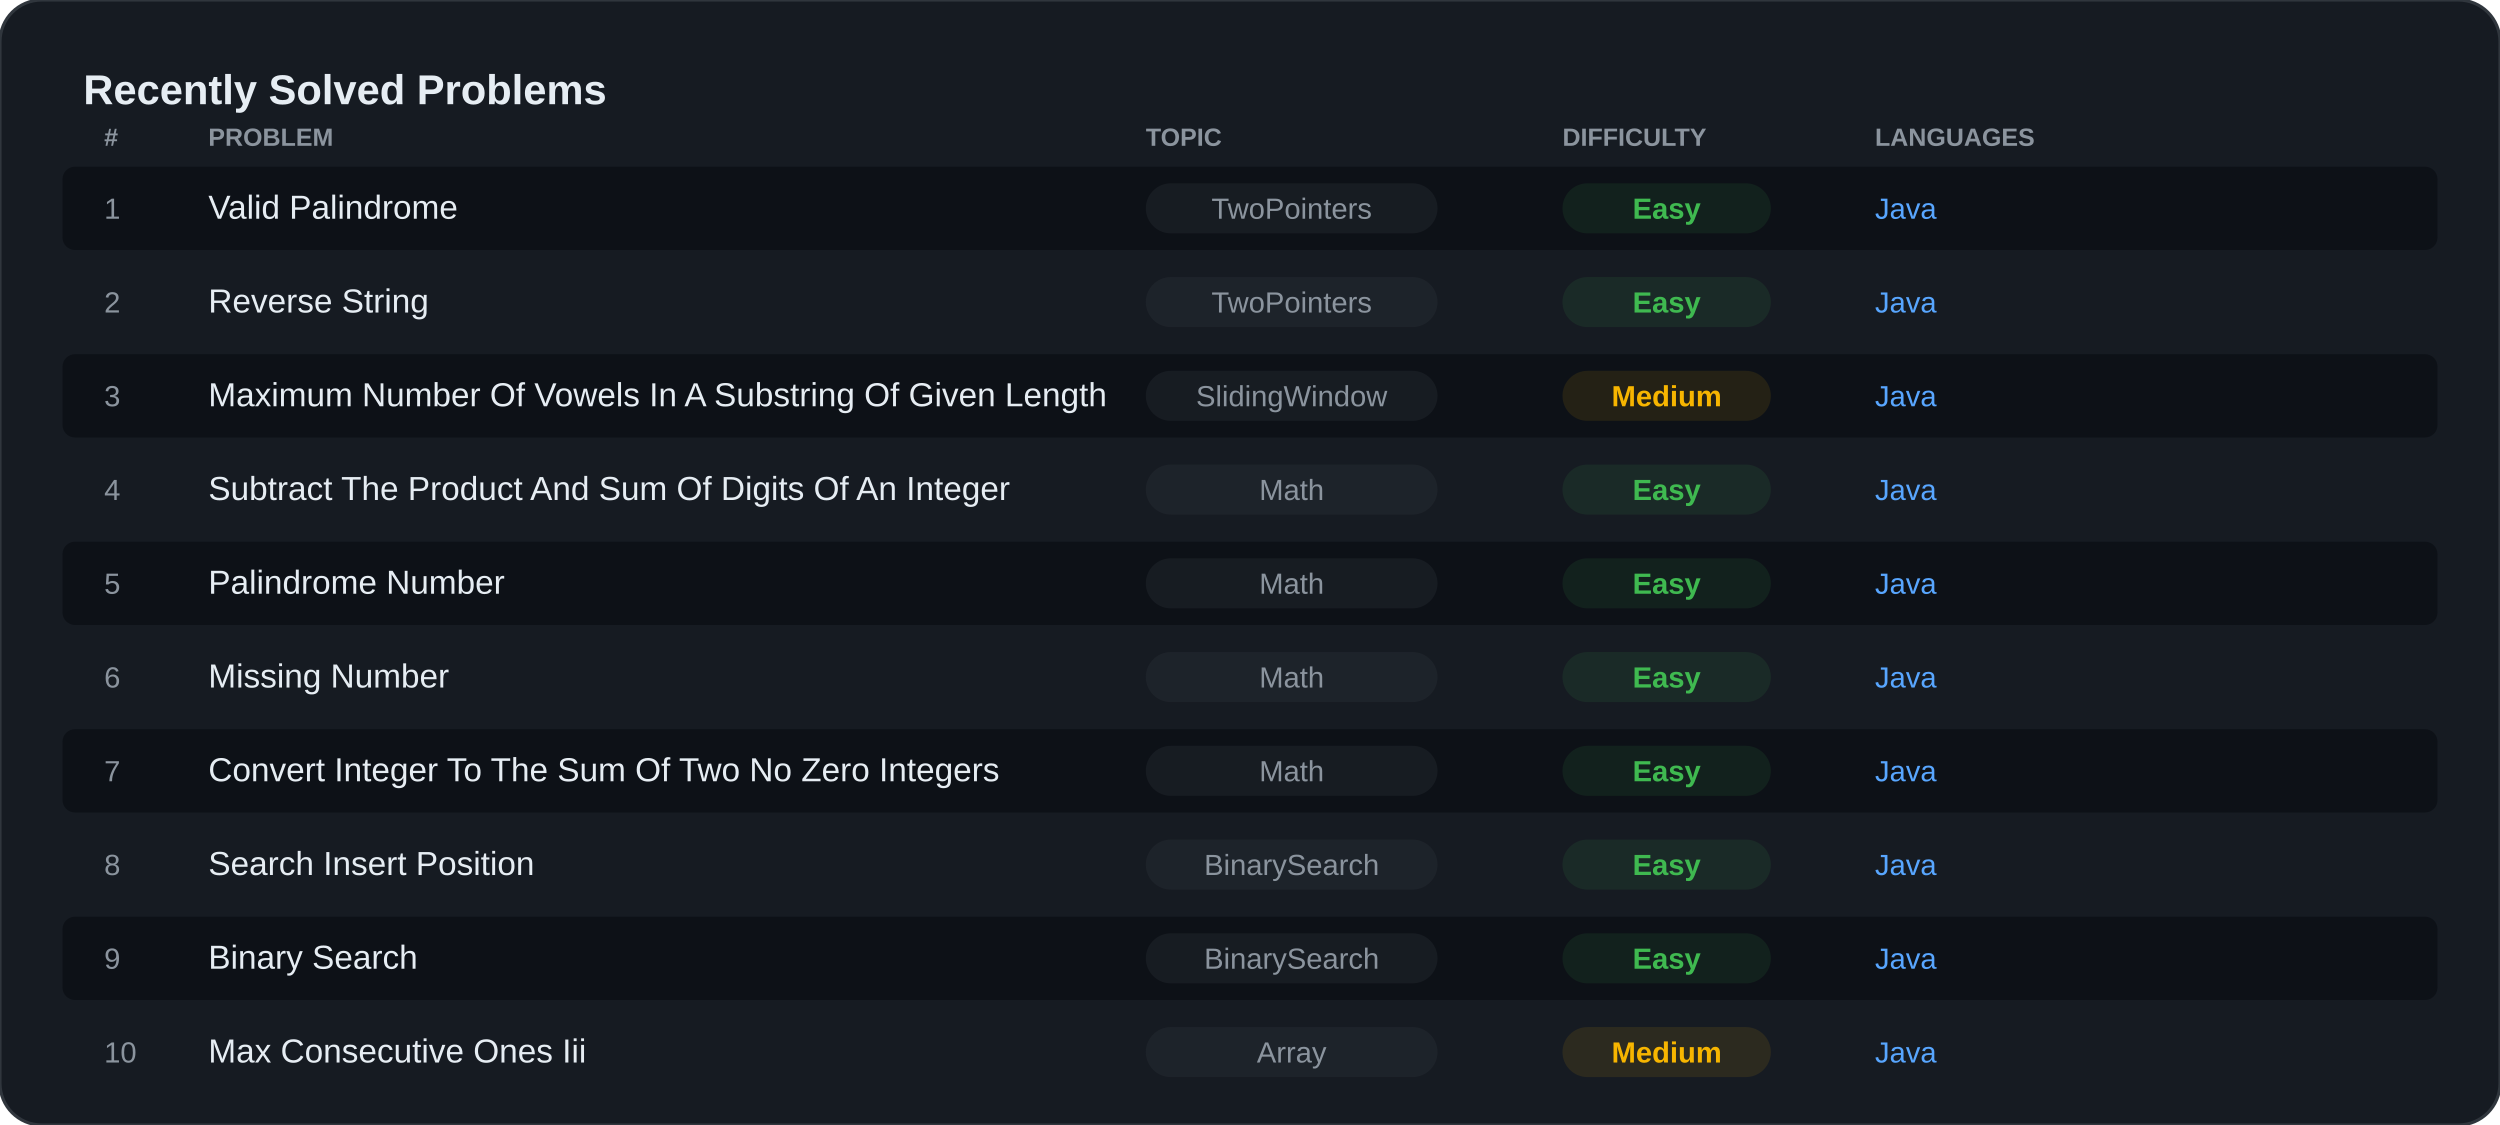
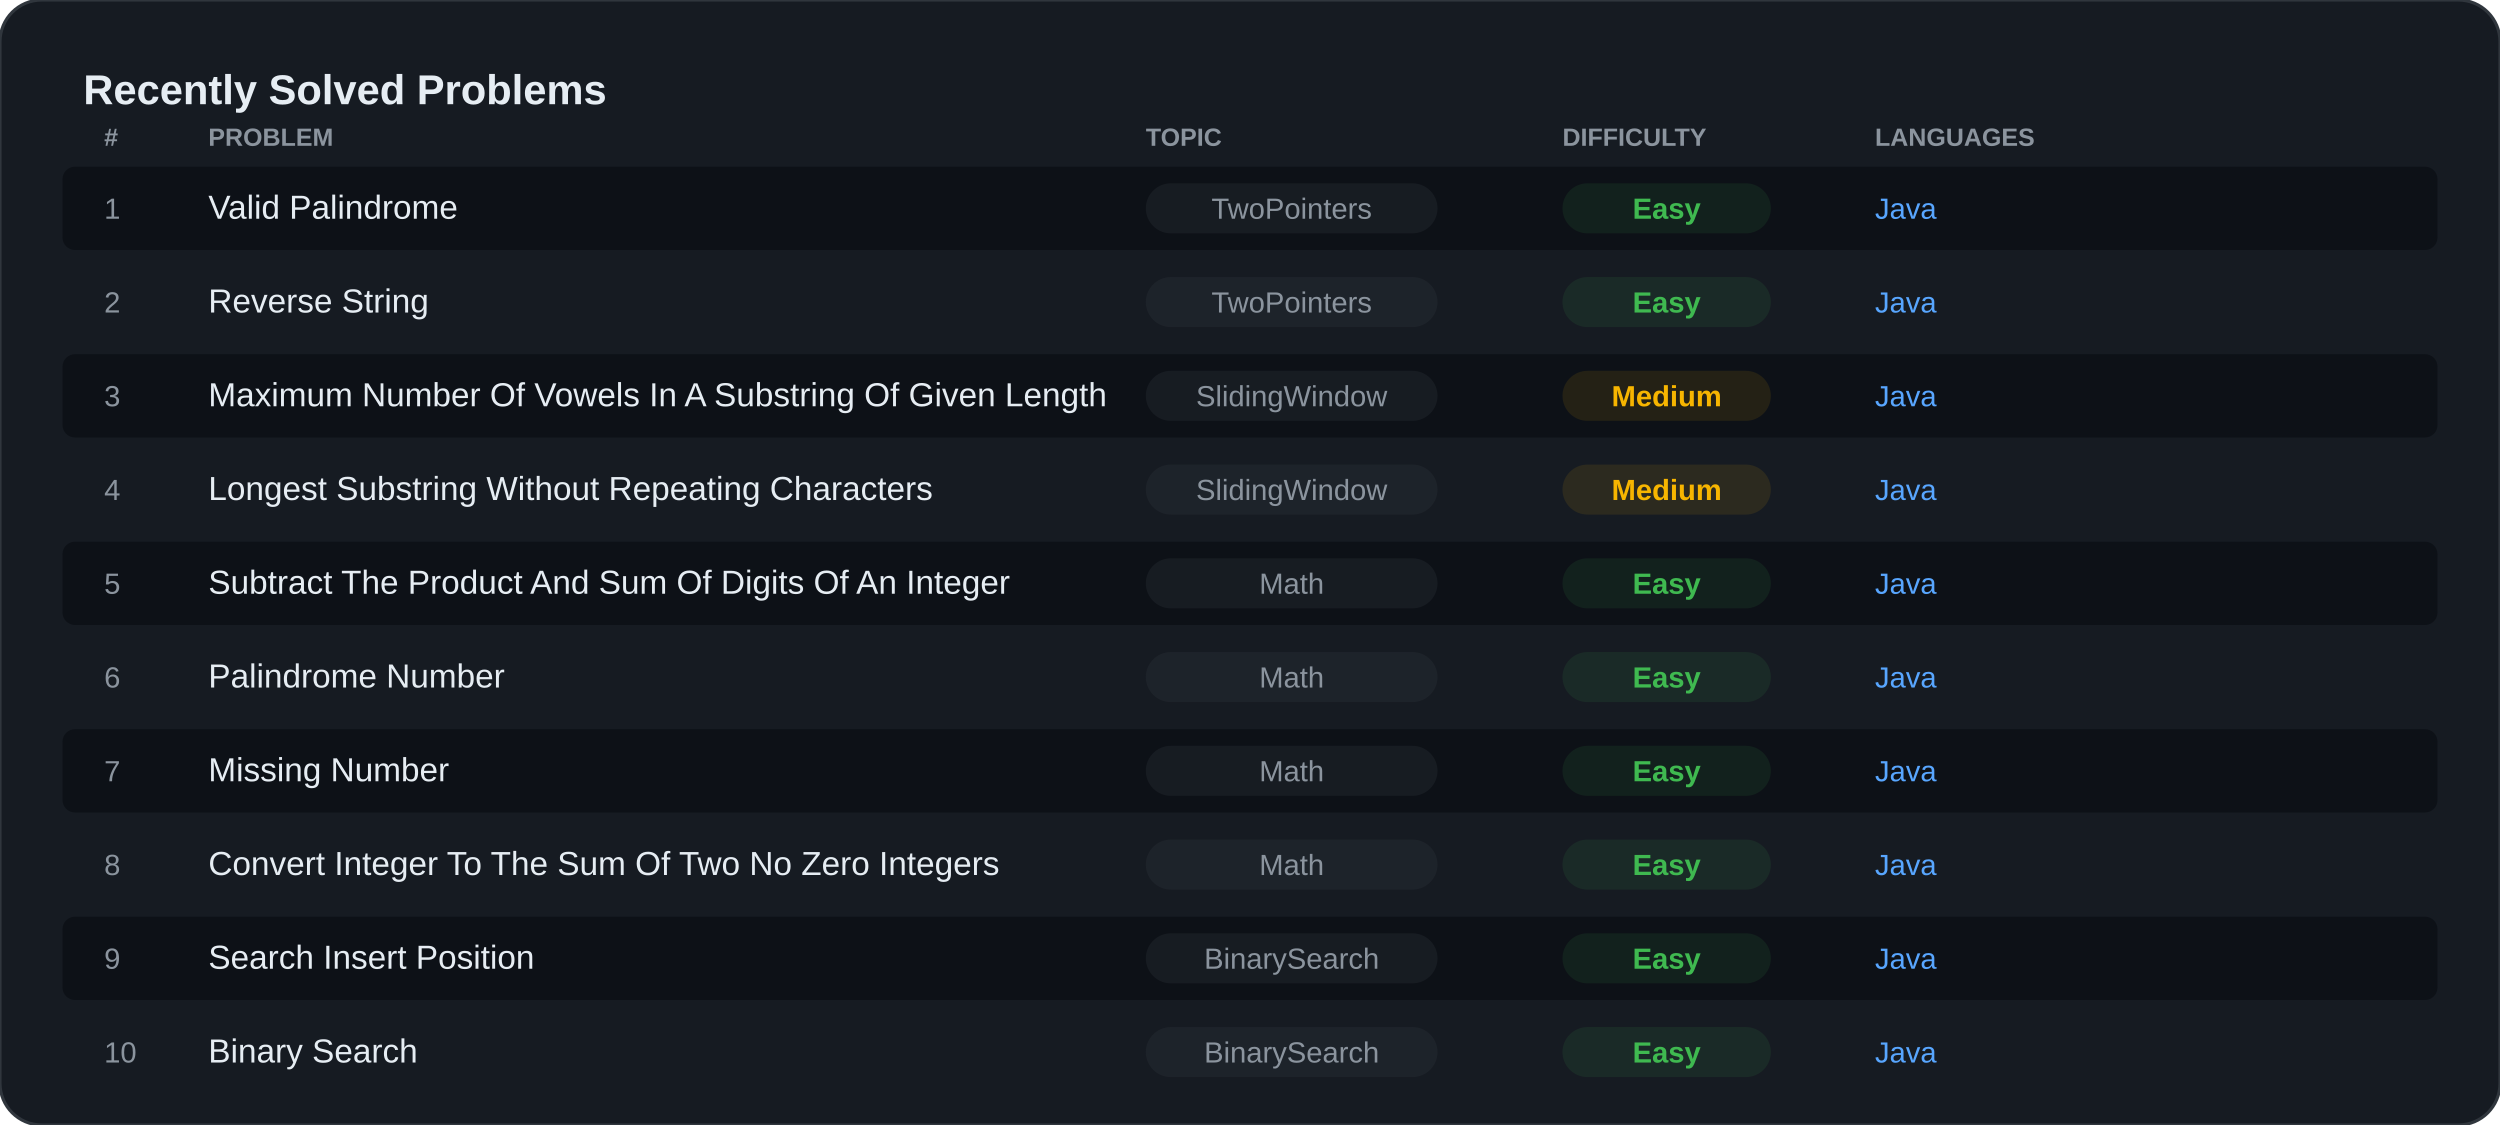
<svg xmlns="http://www.w3.org/2000/svg" width="100%" viewBox="0 0 1200 540" preserveAspectRatio="xMidYMid meet">
  <rect width="1200" height="540" rx="20" fill="#161B22" stroke="#30363D" stroke-width="1.5" />
  <text x="40" y="50" font-family="Segoe UI, Arial, sans-serif" font-size="20" font-weight="bold" fill="#E6EDF3">Recently Solved Problems</text>
  <text x="50" y="70" font-family="Segoe UI, Arial, sans-serif" font-size="12" fill="#8B949E" font-weight="bold">#</text>
  <text x="100" y="70" font-family="Segoe UI, Arial, sans-serif" font-size="12" fill="#8B949E" font-weight="bold">PROBLEM</text>
  <text x="550" y="70" font-family="Segoe UI, Arial, sans-serif" font-size="12" fill="#8B949E" font-weight="bold">TOPIC</text>
  <text x="750" y="70" font-family="Segoe UI, Arial, sans-serif" font-size="12" fill="#8B949E" font-weight="bold">DIFFICULTY</text>
  <text x="900" y="70" font-family="Segoe UI, Arial, sans-serif" font-size="12" fill="#8B949E" font-weight="bold">LANGUAGES</text>
  <rect x="30" y="80" width="1140" height="40" rx="6" fill="#0D1117" />
  <text x="50" y="105" font-family="Segoe UI, Arial, sans-serif" font-size="14" fill="#8B949E">1</text>
  <text x="100" y="105" font-family="Segoe UI, Arial, sans-serif" font-size="16" fill="#E6EDF3">Valid Palindrome</text>
  <rect x="550" y="88" width="140" height="24" rx="12" fill="#30363D" opacity="0.3" />
  <text x="620" y="105" font-family="Segoe UI, Arial, sans-serif" font-size="14" fill="#8B949E" text-anchor="middle">TwoPointers</text>
  <rect x="750" y="88" width="100" height="24" rx="12" fill="#3FB950" opacity="0.1" />
  <text x="800" y="105" font-family="Segoe UI, Arial, sans-serif" font-size="14" font-weight="bold" fill="#3FB950" text-anchor="middle">Easy</text>
  <text x="900" y="105" font-family="Segoe UI, Arial, sans-serif" font-size="14" fill="#58A6FF">Java</text>
  <rect x="30" y="125" width="1140" height="40" rx="6" fill="#161B22" />
  <text x="50" y="150" font-family="Segoe UI, Arial, sans-serif" font-size="14" fill="#8B949E">2</text>
  <text x="100" y="150" font-family="Segoe UI, Arial, sans-serif" font-size="16" fill="#E6EDF3">Reverse String</text>
  <rect x="550" y="133" width="140" height="24" rx="12" fill="#30363D" opacity="0.3" />
  <text x="620" y="150" font-family="Segoe UI, Arial, sans-serif" font-size="14" fill="#8B949E" text-anchor="middle">TwoPointers</text>
  <rect x="750" y="133" width="100" height="24" rx="12" fill="#3FB950" opacity="0.1" />
  <text x="800" y="150" font-family="Segoe UI, Arial, sans-serif" font-size="14" font-weight="bold" fill="#3FB950" text-anchor="middle">Easy</text>
  <text x="900" y="150" font-family="Segoe UI, Arial, sans-serif" font-size="14" fill="#58A6FF">Java</text>
  <rect x="30" y="170" width="1140" height="40" rx="6" fill="#0D1117" />
  <text x="50" y="195" font-family="Segoe UI, Arial, sans-serif" font-size="14" fill="#8B949E">3</text>
  <text x="100" y="195" font-family="Segoe UI, Arial, sans-serif" font-size="16" fill="#E6EDF3">Maximum Number Of Vowels In A Substring Of Given Length</text>
  <rect x="550" y="178" width="140" height="24" rx="12" fill="#30363D" opacity="0.3" />
  <text x="620" y="195" font-family="Segoe UI, Arial, sans-serif" font-size="14" fill="#8B949E" text-anchor="middle">SlidingWindow</text>
  <rect x="750" y="178" width="100" height="24" rx="12" fill="#F7B500" opacity="0.1" />
  <text x="800" y="195" font-family="Segoe UI, Arial, sans-serif" font-size="14" font-weight="bold" fill="#F7B500" text-anchor="middle">Medium</text>
  <text x="900" y="195" font-family="Segoe UI, Arial, sans-serif" font-size="14" fill="#58A6FF">Java</text>
  <rect x="30" y="215" width="1140" height="40" rx="6" fill="#161B22" />
  <text x="50" y="240" font-family="Segoe UI, Arial, sans-serif" font-size="14" fill="#8B949E">4</text>
-   <text x="100" y="240" font-family="Segoe UI, Arial, sans-serif" font-size="16" fill="#E6EDF3">Subtract The Product And Sum Of Digits Of An Integer</text>
+   <text x="100" y="240" font-family="Segoe UI, Arial, sans-serif" font-size="16" fill="#E6EDF3">Longest Substring Without Repeating Characters</text>
  <rect x="550" y="223" width="140" height="24" rx="12" fill="#30363D" opacity="0.3" />
-   <text x="620" y="240" font-family="Segoe UI, Arial, sans-serif" font-size="14" fill="#8B949E" text-anchor="middle">Math</text>
-   <rect x="750" y="223" width="100" height="24" rx="12" fill="#3FB950" opacity="0.1" />
-   <text x="800" y="240" font-family="Segoe UI, Arial, sans-serif" font-size="14" font-weight="bold" fill="#3FB950" text-anchor="middle">Easy</text>
+   <text x="620" y="240" font-family="Segoe UI, Arial, sans-serif" font-size="14" fill="#8B949E" text-anchor="middle">SlidingWindow</text>
+   <rect x="750" y="223" width="100" height="24" rx="12" fill="#F7B500" opacity="0.1" />
+   <text x="800" y="240" font-family="Segoe UI, Arial, sans-serif" font-size="14" font-weight="bold" fill="#F7B500" text-anchor="middle">Medium</text>
  <text x="900" y="240" font-family="Segoe UI, Arial, sans-serif" font-size="14" fill="#58A6FF">Java</text>
  <rect x="30" y="260" width="1140" height="40" rx="6" fill="#0D1117" />
  <text x="50" y="285" font-family="Segoe UI, Arial, sans-serif" font-size="14" fill="#8B949E">5</text>
-   <text x="100" y="285" font-family="Segoe UI, Arial, sans-serif" font-size="16" fill="#E6EDF3">Palindrome Number</text>
+   <text x="100" y="285" font-family="Segoe UI, Arial, sans-serif" font-size="16" fill="#E6EDF3">Subtract The Product And Sum Of Digits Of An Integer</text>
  <rect x="550" y="268" width="140" height="24" rx="12" fill="#30363D" opacity="0.3" />
  <text x="620" y="285" font-family="Segoe UI, Arial, sans-serif" font-size="14" fill="#8B949E" text-anchor="middle">Math</text>
  <rect x="750" y="268" width="100" height="24" rx="12" fill="#3FB950" opacity="0.1" />
  <text x="800" y="285" font-family="Segoe UI, Arial, sans-serif" font-size="14" font-weight="bold" fill="#3FB950" text-anchor="middle">Easy</text>
  <text x="900" y="285" font-family="Segoe UI, Arial, sans-serif" font-size="14" fill="#58A6FF">Java</text>
  <rect x="30" y="305" width="1140" height="40" rx="6" fill="#161B22" />
  <text x="50" y="330" font-family="Segoe UI, Arial, sans-serif" font-size="14" fill="#8B949E">6</text>
-   <text x="100" y="330" font-family="Segoe UI, Arial, sans-serif" font-size="16" fill="#E6EDF3">Missing Number</text>
+   <text x="100" y="330" font-family="Segoe UI, Arial, sans-serif" font-size="16" fill="#E6EDF3">Palindrome Number</text>
  <rect x="550" y="313" width="140" height="24" rx="12" fill="#30363D" opacity="0.3" />
  <text x="620" y="330" font-family="Segoe UI, Arial, sans-serif" font-size="14" fill="#8B949E" text-anchor="middle">Math</text>
  <rect x="750" y="313" width="100" height="24" rx="12" fill="#3FB950" opacity="0.1" />
  <text x="800" y="330" font-family="Segoe UI, Arial, sans-serif" font-size="14" font-weight="bold" fill="#3FB950" text-anchor="middle">Easy</text>
  <text x="900" y="330" font-family="Segoe UI, Arial, sans-serif" font-size="14" fill="#58A6FF">Java</text>
  <rect x="30" y="350" width="1140" height="40" rx="6" fill="#0D1117" />
  <text x="50" y="375" font-family="Segoe UI, Arial, sans-serif" font-size="14" fill="#8B949E">7</text>
-   <text x="100" y="375" font-family="Segoe UI, Arial, sans-serif" font-size="16" fill="#E6EDF3">Convert Integer To The Sum Of Two No Zero Integers</text>
+   <text x="100" y="375" font-family="Segoe UI, Arial, sans-serif" font-size="16" fill="#E6EDF3">Missing Number</text>
  <rect x="550" y="358" width="140" height="24" rx="12" fill="#30363D" opacity="0.3" />
  <text x="620" y="375" font-family="Segoe UI, Arial, sans-serif" font-size="14" fill="#8B949E" text-anchor="middle">Math</text>
  <rect x="750" y="358" width="100" height="24" rx="12" fill="#3FB950" opacity="0.1" />
  <text x="800" y="375" font-family="Segoe UI, Arial, sans-serif" font-size="14" font-weight="bold" fill="#3FB950" text-anchor="middle">Easy</text>
  <text x="900" y="375" font-family="Segoe UI, Arial, sans-serif" font-size="14" fill="#58A6FF">Java</text>
  <rect x="30" y="395" width="1140" height="40" rx="6" fill="#161B22" />
  <text x="50" y="420" font-family="Segoe UI, Arial, sans-serif" font-size="14" fill="#8B949E">8</text>
-   <text x="100" y="420" font-family="Segoe UI, Arial, sans-serif" font-size="16" fill="#E6EDF3">Search Insert Position</text>
+   <text x="100" y="420" font-family="Segoe UI, Arial, sans-serif" font-size="16" fill="#E6EDF3">Convert Integer To The Sum Of Two No Zero Integers</text>
  <rect x="550" y="403" width="140" height="24" rx="12" fill="#30363D" opacity="0.3" />
-   <text x="620" y="420" font-family="Segoe UI, Arial, sans-serif" font-size="14" fill="#8B949E" text-anchor="middle">BinarySearch</text>
+   <text x="620" y="420" font-family="Segoe UI, Arial, sans-serif" font-size="14" fill="#8B949E" text-anchor="middle">Math</text>
  <rect x="750" y="403" width="100" height="24" rx="12" fill="#3FB950" opacity="0.1" />
  <text x="800" y="420" font-family="Segoe UI, Arial, sans-serif" font-size="14" font-weight="bold" fill="#3FB950" text-anchor="middle">Easy</text>
  <text x="900" y="420" font-family="Segoe UI, Arial, sans-serif" font-size="14" fill="#58A6FF">Java</text>
  <rect x="30" y="440" width="1140" height="40" rx="6" fill="#0D1117" />
  <text x="50" y="465" font-family="Segoe UI, Arial, sans-serif" font-size="14" fill="#8B949E">9</text>
-   <text x="100" y="465" font-family="Segoe UI, Arial, sans-serif" font-size="16" fill="#E6EDF3">Binary Search</text>
+   <text x="100" y="465" font-family="Segoe UI, Arial, sans-serif" font-size="16" fill="#E6EDF3">Search Insert Position</text>
  <rect x="550" y="448" width="140" height="24" rx="12" fill="#30363D" opacity="0.3" />
  <text x="620" y="465" font-family="Segoe UI, Arial, sans-serif" font-size="14" fill="#8B949E" text-anchor="middle">BinarySearch</text>
  <rect x="750" y="448" width="100" height="24" rx="12" fill="#3FB950" opacity="0.1" />
  <text x="800" y="465" font-family="Segoe UI, Arial, sans-serif" font-size="14" font-weight="bold" fill="#3FB950" text-anchor="middle">Easy</text>
  <text x="900" y="465" font-family="Segoe UI, Arial, sans-serif" font-size="14" fill="#58A6FF">Java</text>
  <rect x="30" y="485" width="1140" height="40" rx="6" fill="#161B22" />
  <text x="50" y="510" font-family="Segoe UI, Arial, sans-serif" font-size="14" fill="#8B949E">10</text>
-   <text x="100" y="510" font-family="Segoe UI, Arial, sans-serif" font-size="16" fill="#E6EDF3">Max Consecutive Ones Iii</text>
+   <text x="100" y="510" font-family="Segoe UI, Arial, sans-serif" font-size="16" fill="#E6EDF3">Binary Search</text>
  <rect x="550" y="493" width="140" height="24" rx="12" fill="#30363D" opacity="0.3" />
-   <text x="620" y="510" font-family="Segoe UI, Arial, sans-serif" font-size="14" fill="#8B949E" text-anchor="middle">Array</text>
-   <rect x="750" y="493" width="100" height="24" rx="12" fill="#F7B500" opacity="0.1" />
-   <text x="800" y="510" font-family="Segoe UI, Arial, sans-serif" font-size="14" font-weight="bold" fill="#F7B500" text-anchor="middle">Medium</text>
+   <text x="620" y="510" font-family="Segoe UI, Arial, sans-serif" font-size="14" fill="#8B949E" text-anchor="middle">BinarySearch</text>
+   <rect x="750" y="493" width="100" height="24" rx="12" fill="#3FB950" opacity="0.1" />
+   <text x="800" y="510" font-family="Segoe UI, Arial, sans-serif" font-size="14" font-weight="bold" fill="#3FB950" text-anchor="middle">Easy</text>
  <text x="900" y="510" font-family="Segoe UI, Arial, sans-serif" font-size="14" fill="#58A6FF">Java</text>
</svg>
